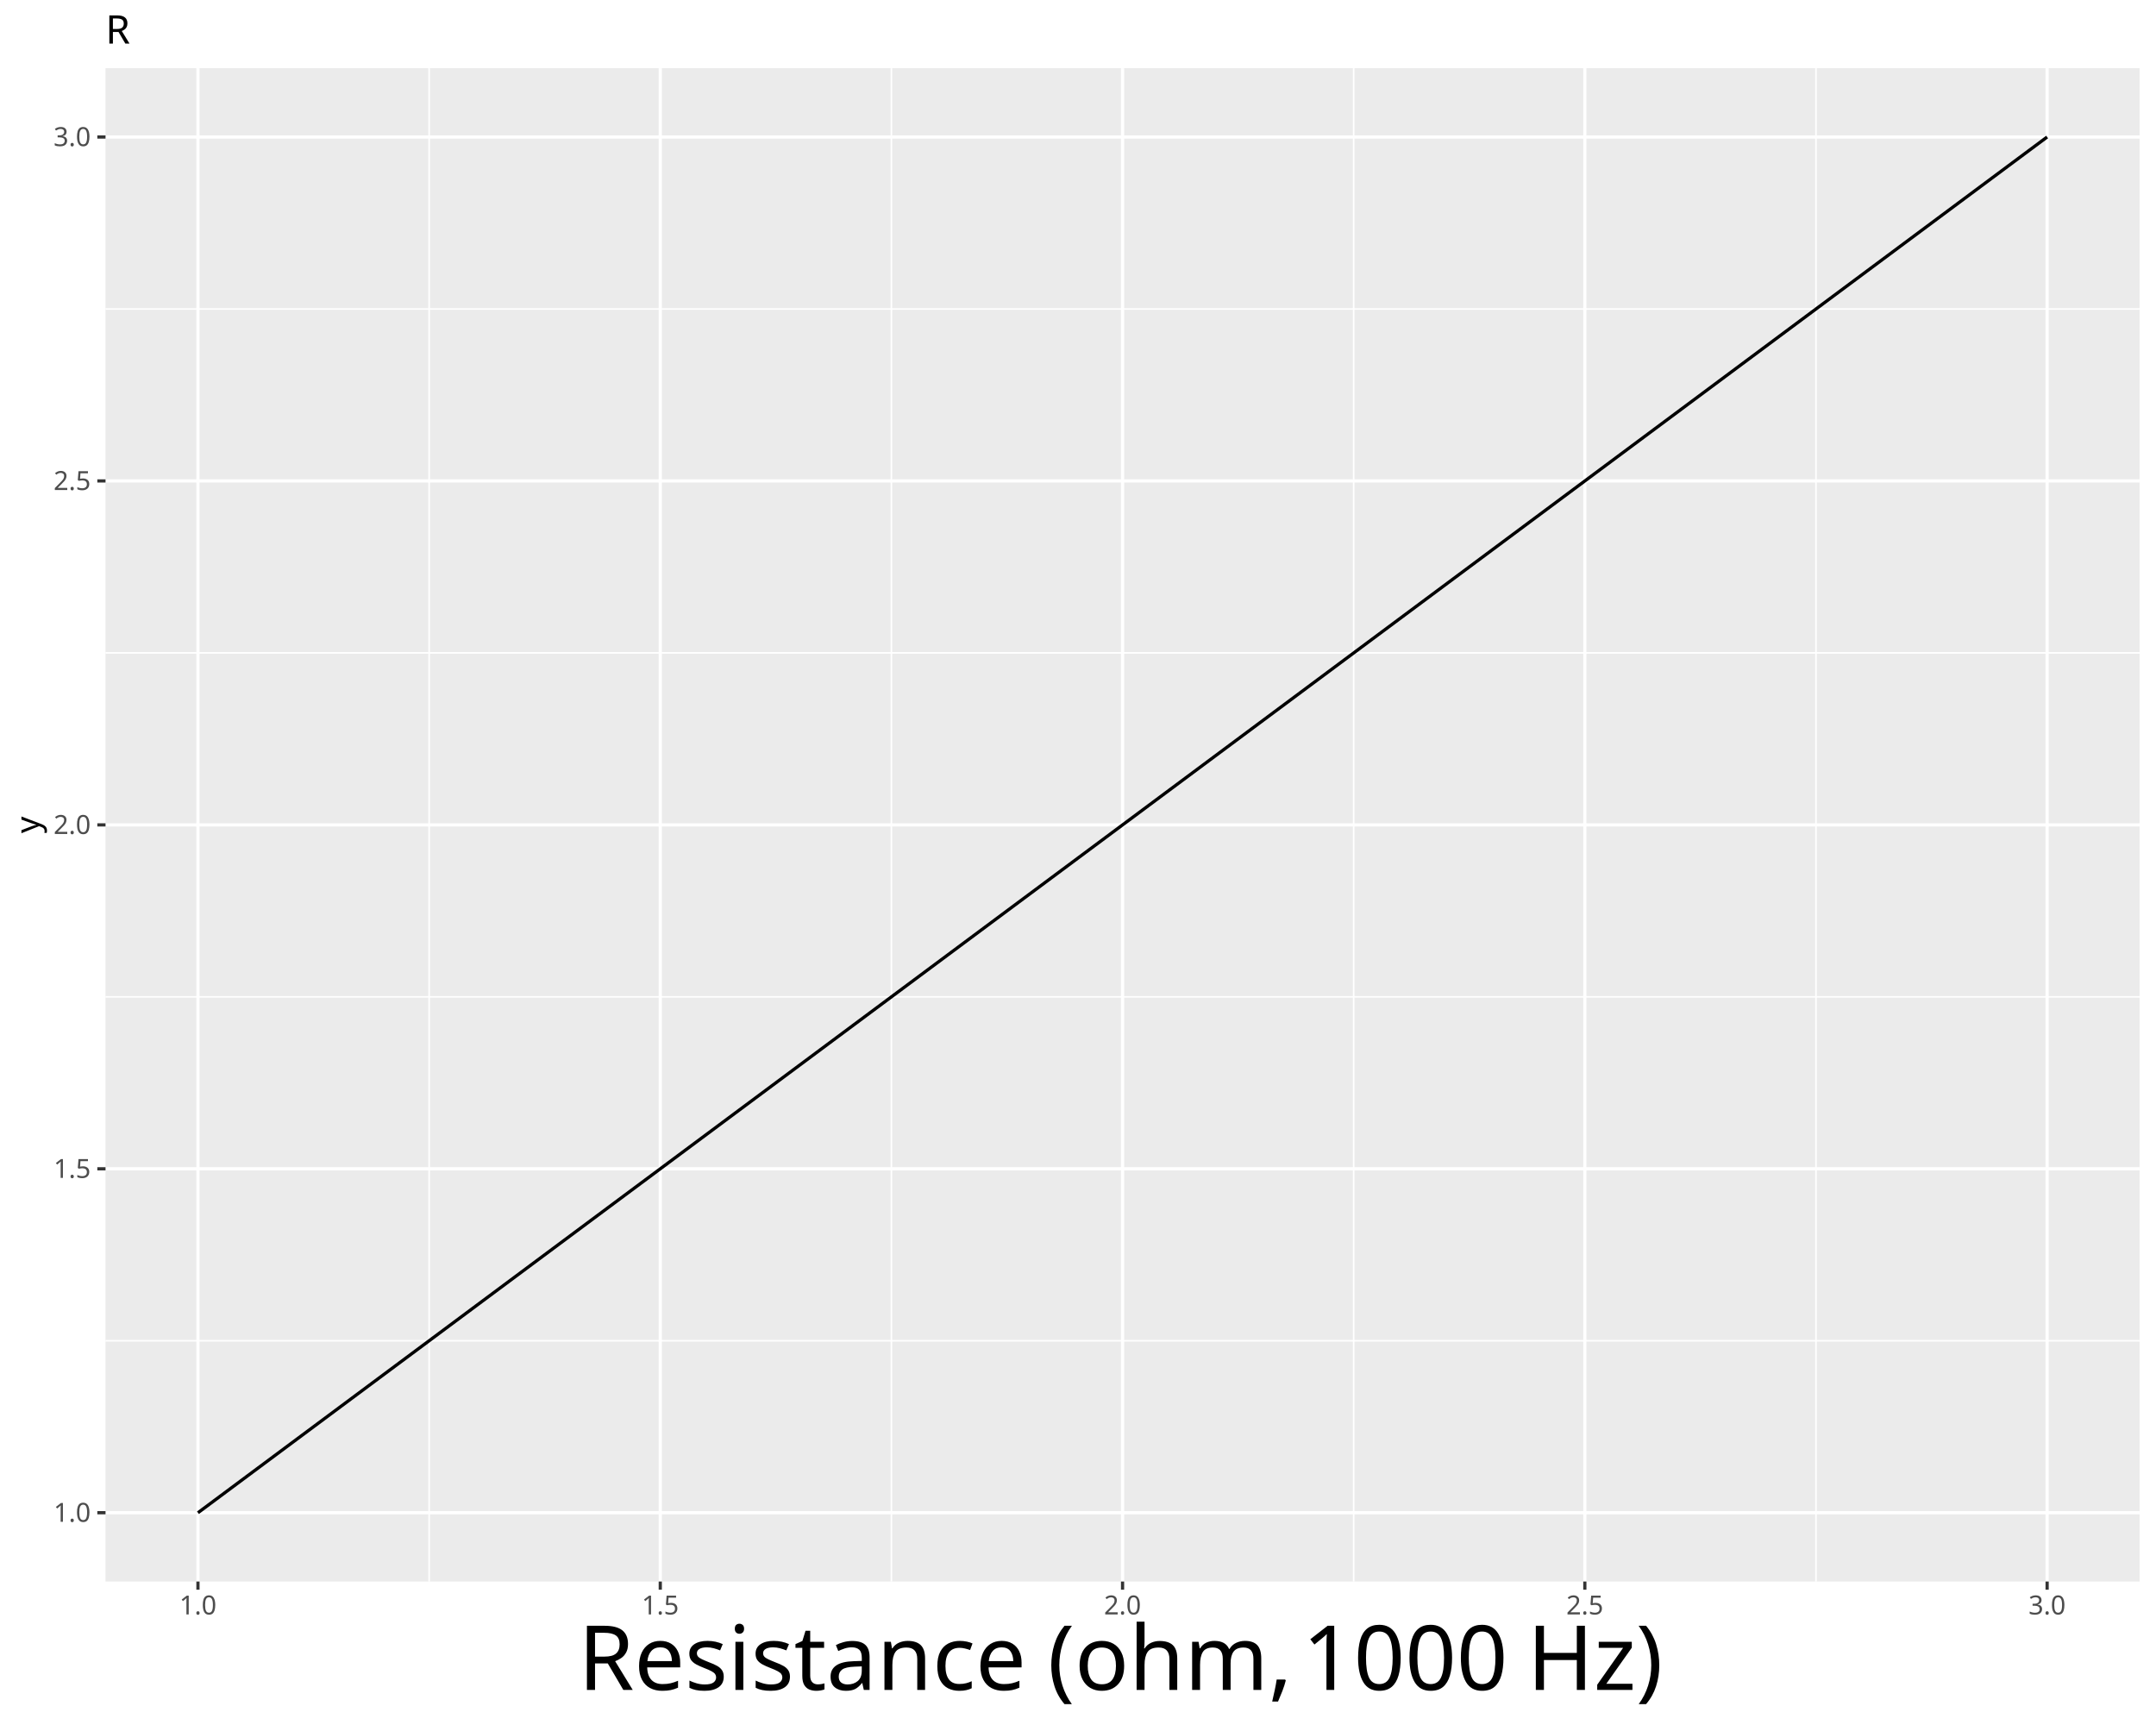
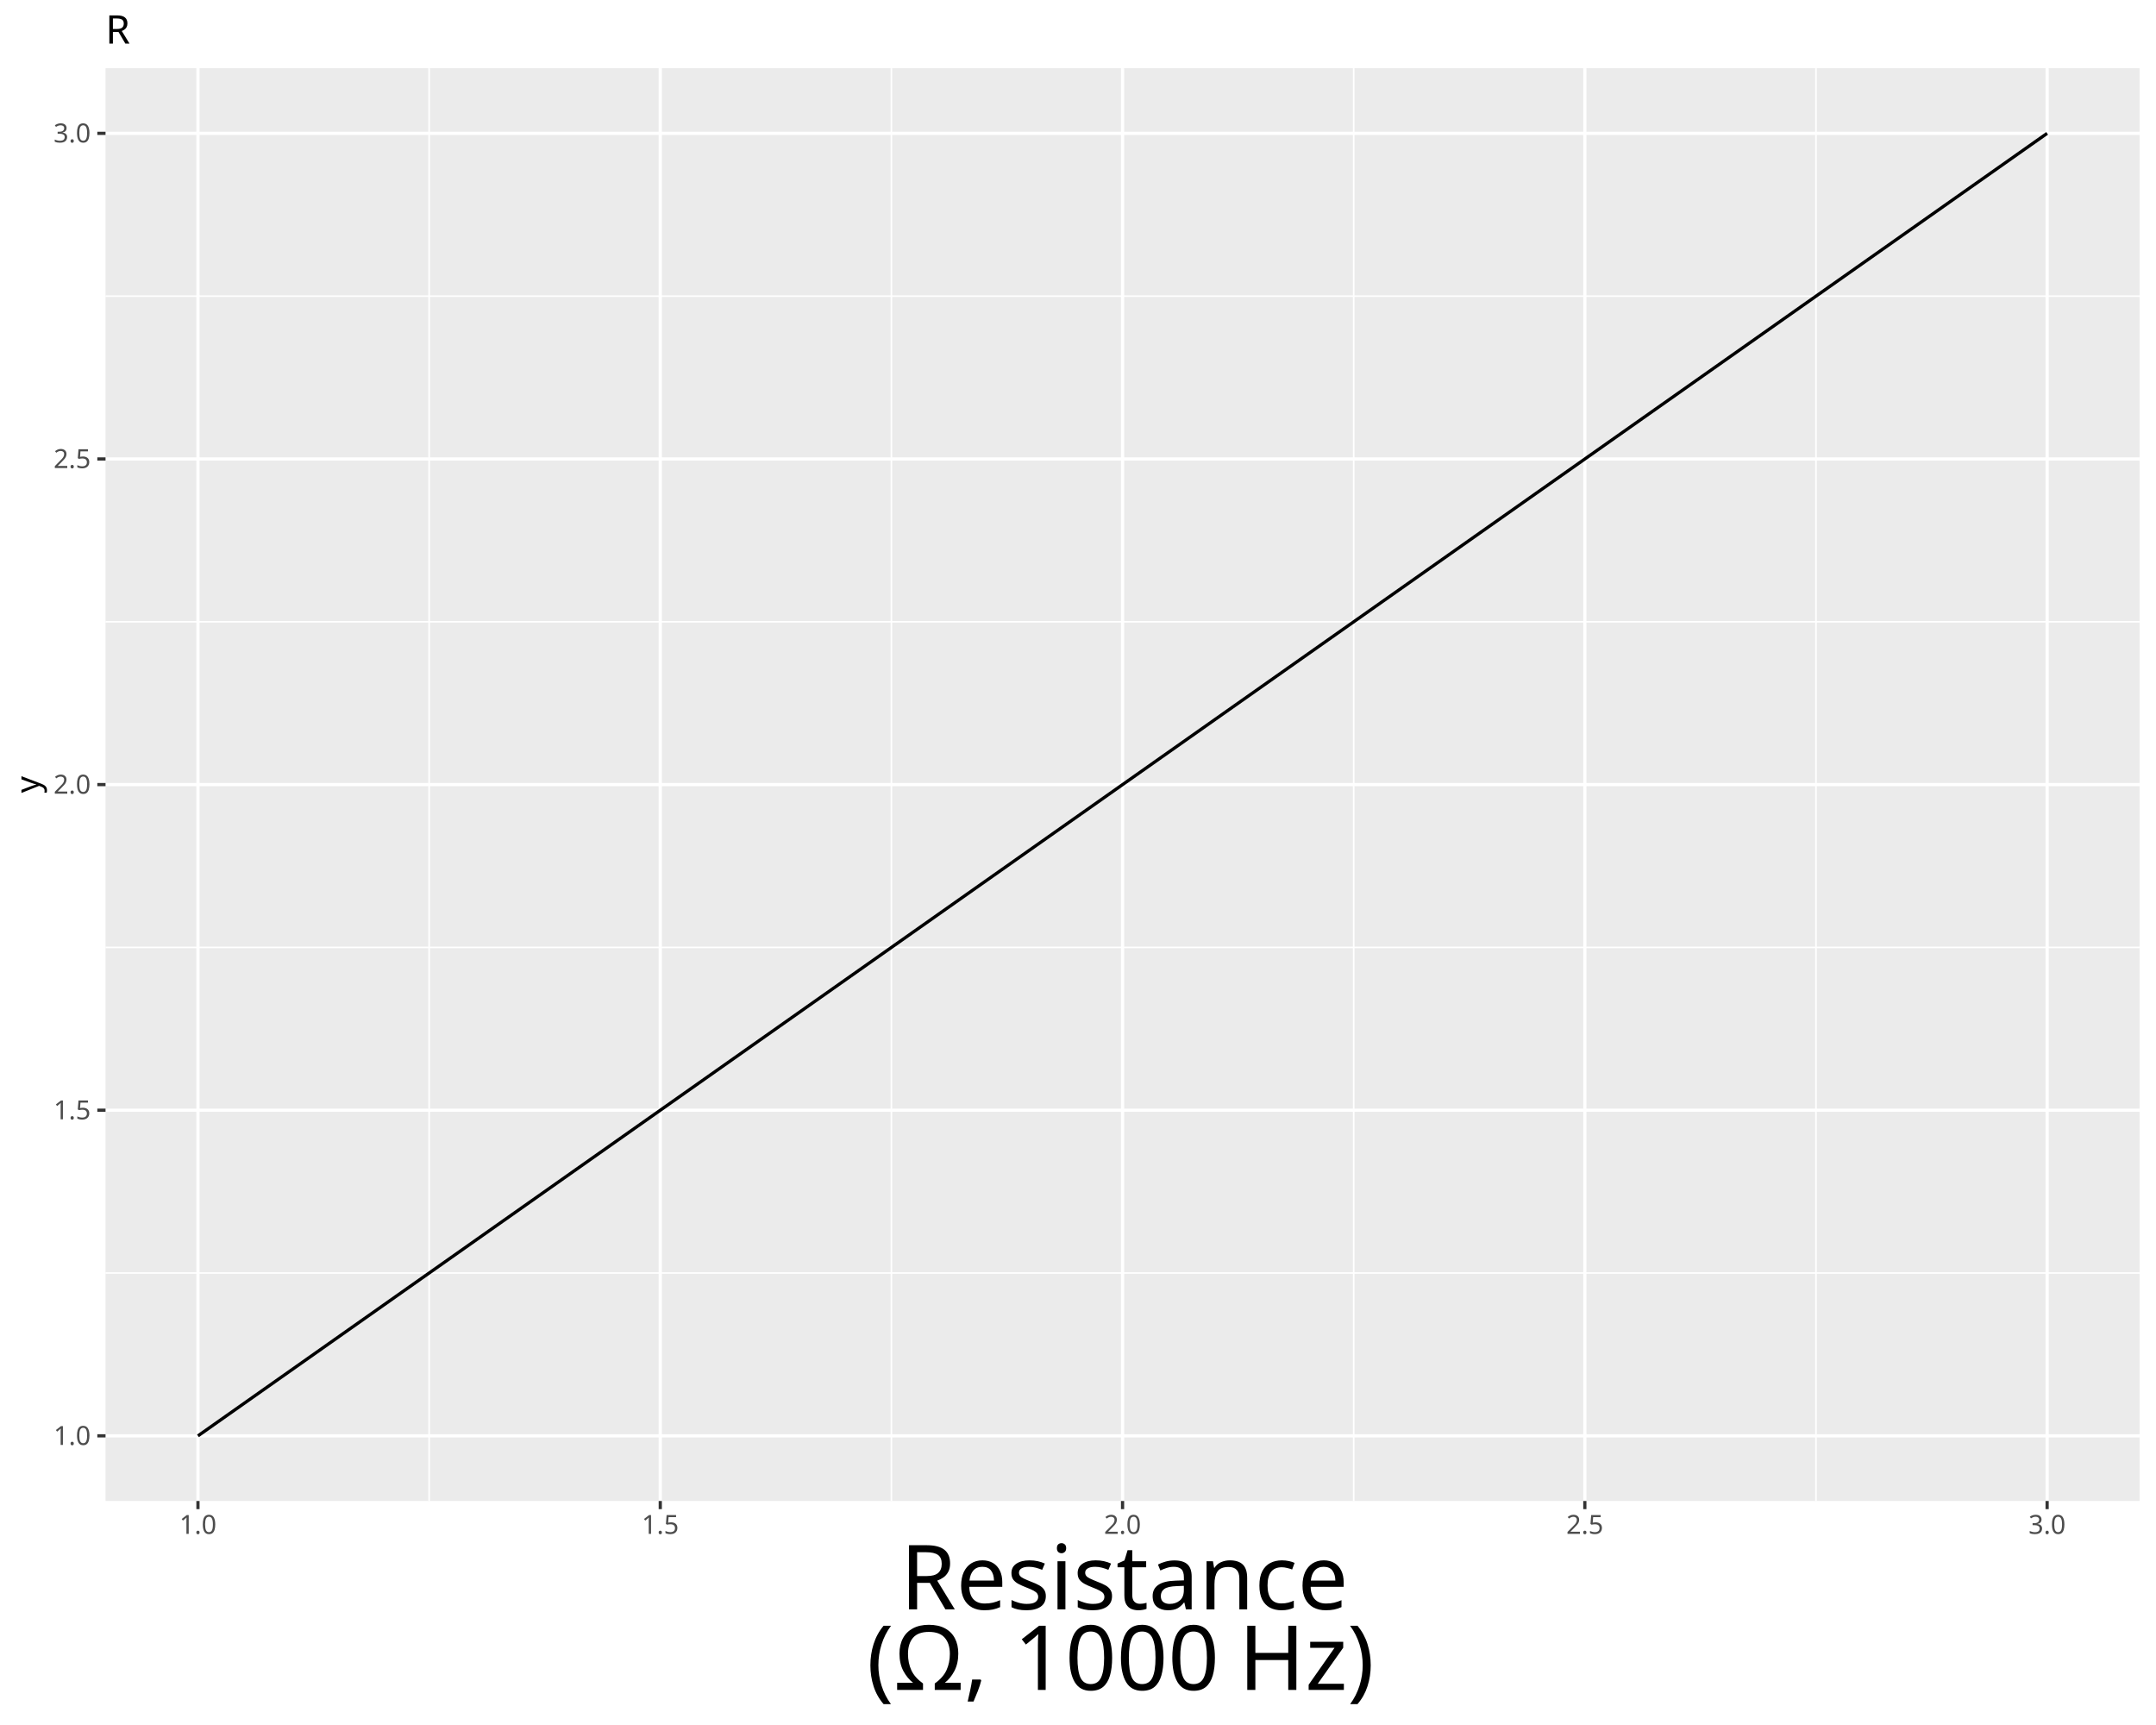
<svg xmlns="http://www.w3.org/2000/svg" class="svglite" data-engine-version="2.0" width="720.00pt" height="576.00pt" viewBox="0 0 720.00 576.00">
  <defs>
    <style type="text/css">
    .svglite line, .svglite polyline, .svglite polygon, .svglite path, .svglite rect, .svglite circle {
      fill: none;
      stroke: #000000;
      stroke-linecap: round;
      stroke-linejoin: round;
      stroke-miterlimit: 10.00;
    }
  </style>
  </defs>
  <rect width="100%" height="100%" style="stroke: none; fill: #FFFFFF;" />
  <defs>
    <clipPath id="cpMC4wMHw3MjAuMDB8MC4wMHw1NzYuMDA=">
      <rect x="0.00" y="0.00" width="720.00" height="576.00" />
    </clipPath>
  </defs>
  <g clip-path="url(#cpMC4wMHw3MjAuMDB8MC4wMHw1NzYuMDA=)">
    <rect x="0.00" y="0.00" width="720.00" height="576.00" style="stroke-width: 1.07; stroke: #FFFFFF; fill: #FFFFFF;" />
  </g>
  <defs>
-     <clipPath id="cpMzUuMjR8NzE0LjUyfDIyLjc4fDUyOC4wOQ==">
-       <rect x="35.24" y="22.78" width="679.28" height="505.31" />
+     <clipPath id="cpMzUuMjR8NzE0LjUyfDIyLjc4fDUwMS4xOQ==">
+       <rect x="35.24" y="22.78" width="679.28" height="478.41" />
    </clipPath>
  </defs>
-   <g clip-path="url(#cpMzUuMjR8NzE0LjUyfDIyLjc4fDUyOC4wOQ==)">
-     <rect x="35.24" y="22.78" width="679.28" height="505.31" style="stroke-width: 1.07; stroke: none; fill: #EBEBEB;" />
-     <polyline points="35.24,447.70 714.52,447.70 " style="stroke-width: 0.53; stroke: #FFFFFF; stroke-linecap: butt;" />
-     <polyline points="35.24,332.86 714.52,332.86 " style="stroke-width: 0.53; stroke: #FFFFFF; stroke-linecap: butt;" />
-     <polyline points="35.24,218.02 714.52,218.02 " style="stroke-width: 0.53; stroke: #FFFFFF; stroke-linecap: butt;" />
-     <polyline points="35.24,103.17 714.52,103.17 " style="stroke-width: 0.53; stroke: #FFFFFF; stroke-linecap: butt;" />
-     <polyline points="143.31,528.09 143.31,22.78 " style="stroke-width: 0.53; stroke: #FFFFFF; stroke-linecap: butt;" />
-     <polyline points="297.69,528.09 297.69,22.78 " style="stroke-width: 0.53; stroke: #FFFFFF; stroke-linecap: butt;" />
-     <polyline points="452.07,528.09 452.07,22.78 " style="stroke-width: 0.53; stroke: #FFFFFF; stroke-linecap: butt;" />
-     <polyline points="606.45,528.09 606.45,22.78 " style="stroke-width: 0.53; stroke: #FFFFFF; stroke-linecap: butt;" />
-     <polyline points="35.24,505.12 714.52,505.12 " style="stroke-width: 1.07; stroke: #FFFFFF; stroke-linecap: butt;" />
-     <polyline points="35.24,390.28 714.52,390.28 " style="stroke-width: 1.07; stroke: #FFFFFF; stroke-linecap: butt;" />
-     <polyline points="35.24,275.44 714.52,275.44 " style="stroke-width: 1.07; stroke: #FFFFFF; stroke-linecap: butt;" />
-     <polyline points="35.24,160.59 714.52,160.59 " style="stroke-width: 1.07; stroke: #FFFFFF; stroke-linecap: butt;" />
-     <polyline points="35.24,45.75 714.52,45.75 " style="stroke-width: 1.07; stroke: #FFFFFF; stroke-linecap: butt;" />
-     <polyline points="66.11,528.09 66.11,22.78 " style="stroke-width: 1.07; stroke: #FFFFFF; stroke-linecap: butt;" />
-     <polyline points="220.50,528.09 220.50,22.78 " style="stroke-width: 1.07; stroke: #FFFFFF; stroke-linecap: butt;" />
-     <polyline points="374.88,528.09 374.88,22.78 " style="stroke-width: 1.07; stroke: #FFFFFF; stroke-linecap: butt;" />
-     <polyline points="529.26,528.09 529.26,22.78 " style="stroke-width: 1.07; stroke: #FFFFFF; stroke-linecap: butt;" />
-     <polyline points="683.64,528.09 683.64,22.78 " style="stroke-width: 1.07; stroke: #FFFFFF; stroke-linecap: butt;" />
-     <polyline points="66.11,505.12 374.88,275.44 683.64,45.75 " style="stroke-width: 1.07; stroke-linecap: butt;" />
+   <g clip-path="url(#cpMzUuMjR8NzE0LjUyfDIyLjc4fDUwMS4xOQ==)">
+     <rect x="35.24" y="22.78" width="679.28" height="478.41" style="stroke-width: 1.07; stroke: none; fill: #EBEBEB;" />
+     <polyline points="35.24,425.08 714.52,425.08 " style="stroke-width: 0.53; stroke: #FFFFFF; stroke-linecap: butt;" />
+     <polyline points="35.24,316.35 714.52,316.35 " style="stroke-width: 0.53; stroke: #FFFFFF; stroke-linecap: butt;" />
+     <polyline points="35.24,207.62 714.52,207.62 " style="stroke-width: 0.53; stroke: #FFFFFF; stroke-linecap: butt;" />
+     <polyline points="35.24,98.89 714.52,98.89 " style="stroke-width: 0.53; stroke: #FFFFFF; stroke-linecap: butt;" />
+     <polyline points="143.31,501.19 143.31,22.78 " style="stroke-width: 0.53; stroke: #FFFFFF; stroke-linecap: butt;" />
+     <polyline points="297.69,501.19 297.69,22.78 " style="stroke-width: 0.53; stroke: #FFFFFF; stroke-linecap: butt;" />
+     <polyline points="452.07,501.19 452.07,22.78 " style="stroke-width: 0.53; stroke: #FFFFFF; stroke-linecap: butt;" />
+     <polyline points="606.45,501.19 606.45,22.78 " style="stroke-width: 0.53; stroke: #FFFFFF; stroke-linecap: butt;" />
+     <polyline points="35.24,479.45 714.52,479.45 " style="stroke-width: 1.07; stroke: #FFFFFF; stroke-linecap: butt;" />
+     <polyline points="35.24,370.72 714.52,370.72 " style="stroke-width: 1.07; stroke: #FFFFFF; stroke-linecap: butt;" />
+     <polyline points="35.24,261.99 714.52,261.99 " style="stroke-width: 1.07; stroke: #FFFFFF; stroke-linecap: butt;" />
+     <polyline points="35.24,153.26 714.52,153.26 " style="stroke-width: 1.07; stroke: #FFFFFF; stroke-linecap: butt;" />
+     <polyline points="35.24,44.53 714.52,44.53 " style="stroke-width: 1.07; stroke: #FFFFFF; stroke-linecap: butt;" />
+     <polyline points="66.11,501.19 66.11,22.78 " style="stroke-width: 1.07; stroke: #FFFFFF; stroke-linecap: butt;" />
+     <polyline points="220.50,501.19 220.50,22.78 " style="stroke-width: 1.07; stroke: #FFFFFF; stroke-linecap: butt;" />
+     <polyline points="374.88,501.19 374.88,22.78 " style="stroke-width: 1.07; stroke: #FFFFFF; stroke-linecap: butt;" />
+     <polyline points="529.26,501.19 529.26,22.78 " style="stroke-width: 1.07; stroke: #FFFFFF; stroke-linecap: butt;" />
+     <polyline points="683.64,501.19 683.64,22.78 " style="stroke-width: 1.07; stroke: #FFFFFF; stroke-linecap: butt;" />
+     <polyline points="66.11,479.45 374.88,261.99 683.64,44.53 " style="stroke-width: 1.07; stroke-linecap: butt;" />
  </g>
  <g clip-path="url(#cpMC4wMHw3MjAuMDB8MC4wMHw1NzYuMDA=)">
-     <text x="30.31" y="508.15" text-anchor="end" style="font-size: 8.80px; fill: #4D4D4D; font-family: sans;" textLength="12.23px" lengthAdjust="spacingAndGlyphs">1.0</text>
-     <text x="30.31" y="393.31" text-anchor="end" style="font-size: 8.80px; fill: #4D4D4D; font-family: sans;" textLength="12.23px" lengthAdjust="spacingAndGlyphs">1.5</text>
-     <text x="30.31" y="278.47" text-anchor="end" style="font-size: 8.80px; fill: #4D4D4D; font-family: sans;" textLength="12.23px" lengthAdjust="spacingAndGlyphs">2.0</text>
-     <text x="30.31" y="163.62" text-anchor="end" style="font-size: 8.80px; fill: #4D4D4D; font-family: sans;" textLength="12.23px" lengthAdjust="spacingAndGlyphs">2.5</text>
-     <text x="30.31" y="48.78" text-anchor="end" style="font-size: 8.80px; fill: #4D4D4D; font-family: sans;" textLength="12.23px" lengthAdjust="spacingAndGlyphs">3.0</text>
-     <polyline points="32.50,505.12 35.24,505.12 " style="stroke-width: 1.07; stroke: #333333; stroke-linecap: butt;" />
-     <polyline points="32.50,390.28 35.24,390.28 " style="stroke-width: 1.07; stroke: #333333; stroke-linecap: butt;" />
-     <polyline points="32.50,275.44 35.24,275.44 " style="stroke-width: 1.07; stroke: #333333; stroke-linecap: butt;" />
-     <polyline points="32.50,160.59 35.24,160.59 " style="stroke-width: 1.07; stroke: #333333; stroke-linecap: butt;" />
-     <polyline points="32.50,45.75 35.24,45.75 " style="stroke-width: 1.07; stroke: #333333; stroke-linecap: butt;" />
-     <polyline points="66.11,530.83 66.11,528.09 " style="stroke-width: 1.07; stroke: #333333; stroke-linecap: butt;" />
-     <polyline points="220.50,530.83 220.50,528.09 " style="stroke-width: 1.07; stroke: #333333; stroke-linecap: butt;" />
-     <polyline points="374.88,530.83 374.88,528.09 " style="stroke-width: 1.07; stroke: #333333; stroke-linecap: butt;" />
-     <polyline points="529.26,530.83 529.26,528.09 " style="stroke-width: 1.07; stroke: #333333; stroke-linecap: butt;" />
-     <polyline points="683.64,530.83 683.64,528.09 " style="stroke-width: 1.07; stroke: #333333; stroke-linecap: butt;" />
-     <text x="66.11" y="539.08" text-anchor="middle" style="font-size: 8.80px; fill: #4D4D4D; font-family: sans;" textLength="12.23px" lengthAdjust="spacingAndGlyphs">1.0</text>
-     <text x="220.50" y="539.08" text-anchor="middle" style="font-size: 8.80px; fill: #4D4D4D; font-family: sans;" textLength="12.23px" lengthAdjust="spacingAndGlyphs">1.5</text>
-     <text x="374.88" y="539.08" text-anchor="middle" style="font-size: 8.80px; fill: #4D4D4D; font-family: sans;" textLength="12.23px" lengthAdjust="spacingAndGlyphs">2.0</text>
-     <text x="529.26" y="539.08" text-anchor="middle" style="font-size: 8.80px; fill: #4D4D4D; font-family: sans;" textLength="12.23px" lengthAdjust="spacingAndGlyphs">2.5</text>
-     <text x="683.64" y="539.08" text-anchor="middle" style="font-size: 8.80px; fill: #4D4D4D; font-family: sans;" textLength="12.23px" lengthAdjust="spacingAndGlyphs">3.0</text>
-     <text x="193.10" y="564.29" style="font-size: 30.00px; font-family: sans;" textLength="148.45px" lengthAdjust="spacingAndGlyphs">Resistance</text>
-     <text x="349.88" y="564.29" style="font-size: 30.00px; font-family: sans;" textLength="76.70px" lengthAdjust="spacingAndGlyphs">(ohm,</text>
-     <text x="434.91" y="564.29" style="font-size: 30.00px; font-family: sans;" textLength="66.74px" lengthAdjust="spacingAndGlyphs">1000</text>
-     <text x="509.99" y="564.29" style="font-size: 30.00px; font-family: sans;" textLength="46.67px" lengthAdjust="spacingAndGlyphs">Hz)</text>
-     <text transform="translate(13.05,275.44) rotate(-90)" text-anchor="middle" style="font-size: 11.00px; font-family: sans;" textLength="5.50px" lengthAdjust="spacingAndGlyphs">y</text>
+     <text x="30.31" y="482.48" text-anchor="end" style="font-size: 8.80px; fill: #4D4D4D; font-family: sans;" textLength="12.23px" lengthAdjust="spacingAndGlyphs">1.0</text>
+     <text x="30.31" y="373.75" text-anchor="end" style="font-size: 8.80px; fill: #4D4D4D; font-family: sans;" textLength="12.23px" lengthAdjust="spacingAndGlyphs">1.5</text>
+     <text x="30.31" y="265.02" text-anchor="end" style="font-size: 8.80px; fill: #4D4D4D; font-family: sans;" textLength="12.23px" lengthAdjust="spacingAndGlyphs">2.0</text>
+     <text x="30.31" y="156.29" text-anchor="end" style="font-size: 8.80px; fill: #4D4D4D; font-family: sans;" textLength="12.23px" lengthAdjust="spacingAndGlyphs">2.5</text>
+     <text x="30.31" y="47.56" text-anchor="end" style="font-size: 8.80px; fill: #4D4D4D; font-family: sans;" textLength="12.23px" lengthAdjust="spacingAndGlyphs">3.0</text>
+     <polyline points="32.50,479.45 35.24,479.45 " style="stroke-width: 1.07; stroke: #333333; stroke-linecap: butt;" />
+     <polyline points="32.50,370.72 35.24,370.72 " style="stroke-width: 1.07; stroke: #333333; stroke-linecap: butt;" />
+     <polyline points="32.50,261.99 35.24,261.99 " style="stroke-width: 1.07; stroke: #333333; stroke-linecap: butt;" />
+     <polyline points="32.50,153.26 35.24,153.26 " style="stroke-width: 1.07; stroke: #333333; stroke-linecap: butt;" />
+     <polyline points="32.50,44.53 35.24,44.53 " style="stroke-width: 1.07; stroke: #333333; stroke-linecap: butt;" />
+     <polyline points="66.11,503.93 66.11,501.19 " style="stroke-width: 1.07; stroke: #333333; stroke-linecap: butt;" />
+     <polyline points="220.50,503.93 220.50,501.19 " style="stroke-width: 1.07; stroke: #333333; stroke-linecap: butt;" />
+     <polyline points="374.88,503.93 374.88,501.19 " style="stroke-width: 1.07; stroke: #333333; stroke-linecap: butt;" />
+     <polyline points="529.26,503.93 529.26,501.19 " style="stroke-width: 1.07; stroke: #333333; stroke-linecap: butt;" />
+     <polyline points="683.64,503.93 683.64,501.19 " style="stroke-width: 1.07; stroke: #333333; stroke-linecap: butt;" />
+     <text x="66.11" y="512.18" text-anchor="middle" style="font-size: 8.80px; fill: #4D4D4D; font-family: sans;" textLength="12.23px" lengthAdjust="spacingAndGlyphs">1.0</text>
+     <text x="220.50" y="512.18" text-anchor="middle" style="font-size: 8.80px; fill: #4D4D4D; font-family: sans;" textLength="12.23px" lengthAdjust="spacingAndGlyphs">1.5</text>
+     <text x="374.88" y="512.18" text-anchor="middle" style="font-size: 8.80px; fill: #4D4D4D; font-family: sans;" textLength="12.23px" lengthAdjust="spacingAndGlyphs">2.0</text>
+     <text x="529.26" y="512.18" text-anchor="middle" style="font-size: 8.80px; fill: #4D4D4D; font-family: sans;" textLength="12.23px" lengthAdjust="spacingAndGlyphs">2.5</text>
+     <text x="683.64" y="512.18" text-anchor="middle" style="font-size: 8.80px; fill: #4D4D4D; font-family: sans;" textLength="12.23px" lengthAdjust="spacingAndGlyphs">3.0</text>
+     <text x="300.66" y="537.39" style="font-size: 30.00px; font-family: sans;" textLength="148.45px" lengthAdjust="spacingAndGlyphs">Resistance</text>
+     <text x="289.46" y="564.29" style="font-size: 30.00px; font-family: sans;" textLength="40.75px" lengthAdjust="spacingAndGlyphs">(Ω,</text>
+     <text x="338.55" y="564.29" style="font-size: 30.00px; font-family: sans;" textLength="66.74px" lengthAdjust="spacingAndGlyphs">1000</text>
+     <text x="413.62" y="564.29" style="font-size: 30.00px; font-family: sans;" textLength="46.67px" lengthAdjust="spacingAndGlyphs">Hz)</text>
+     <text transform="translate(13.05,261.99) rotate(-90)" text-anchor="middle" style="font-size: 11.00px; font-family: sans;" textLength="5.50px" lengthAdjust="spacingAndGlyphs">y</text>
    <text x="35.24" y="14.56" style="font-size: 13.20px; font-family: sans;" textLength="9.54px" lengthAdjust="spacingAndGlyphs">R</text>
  </g>
</svg>
